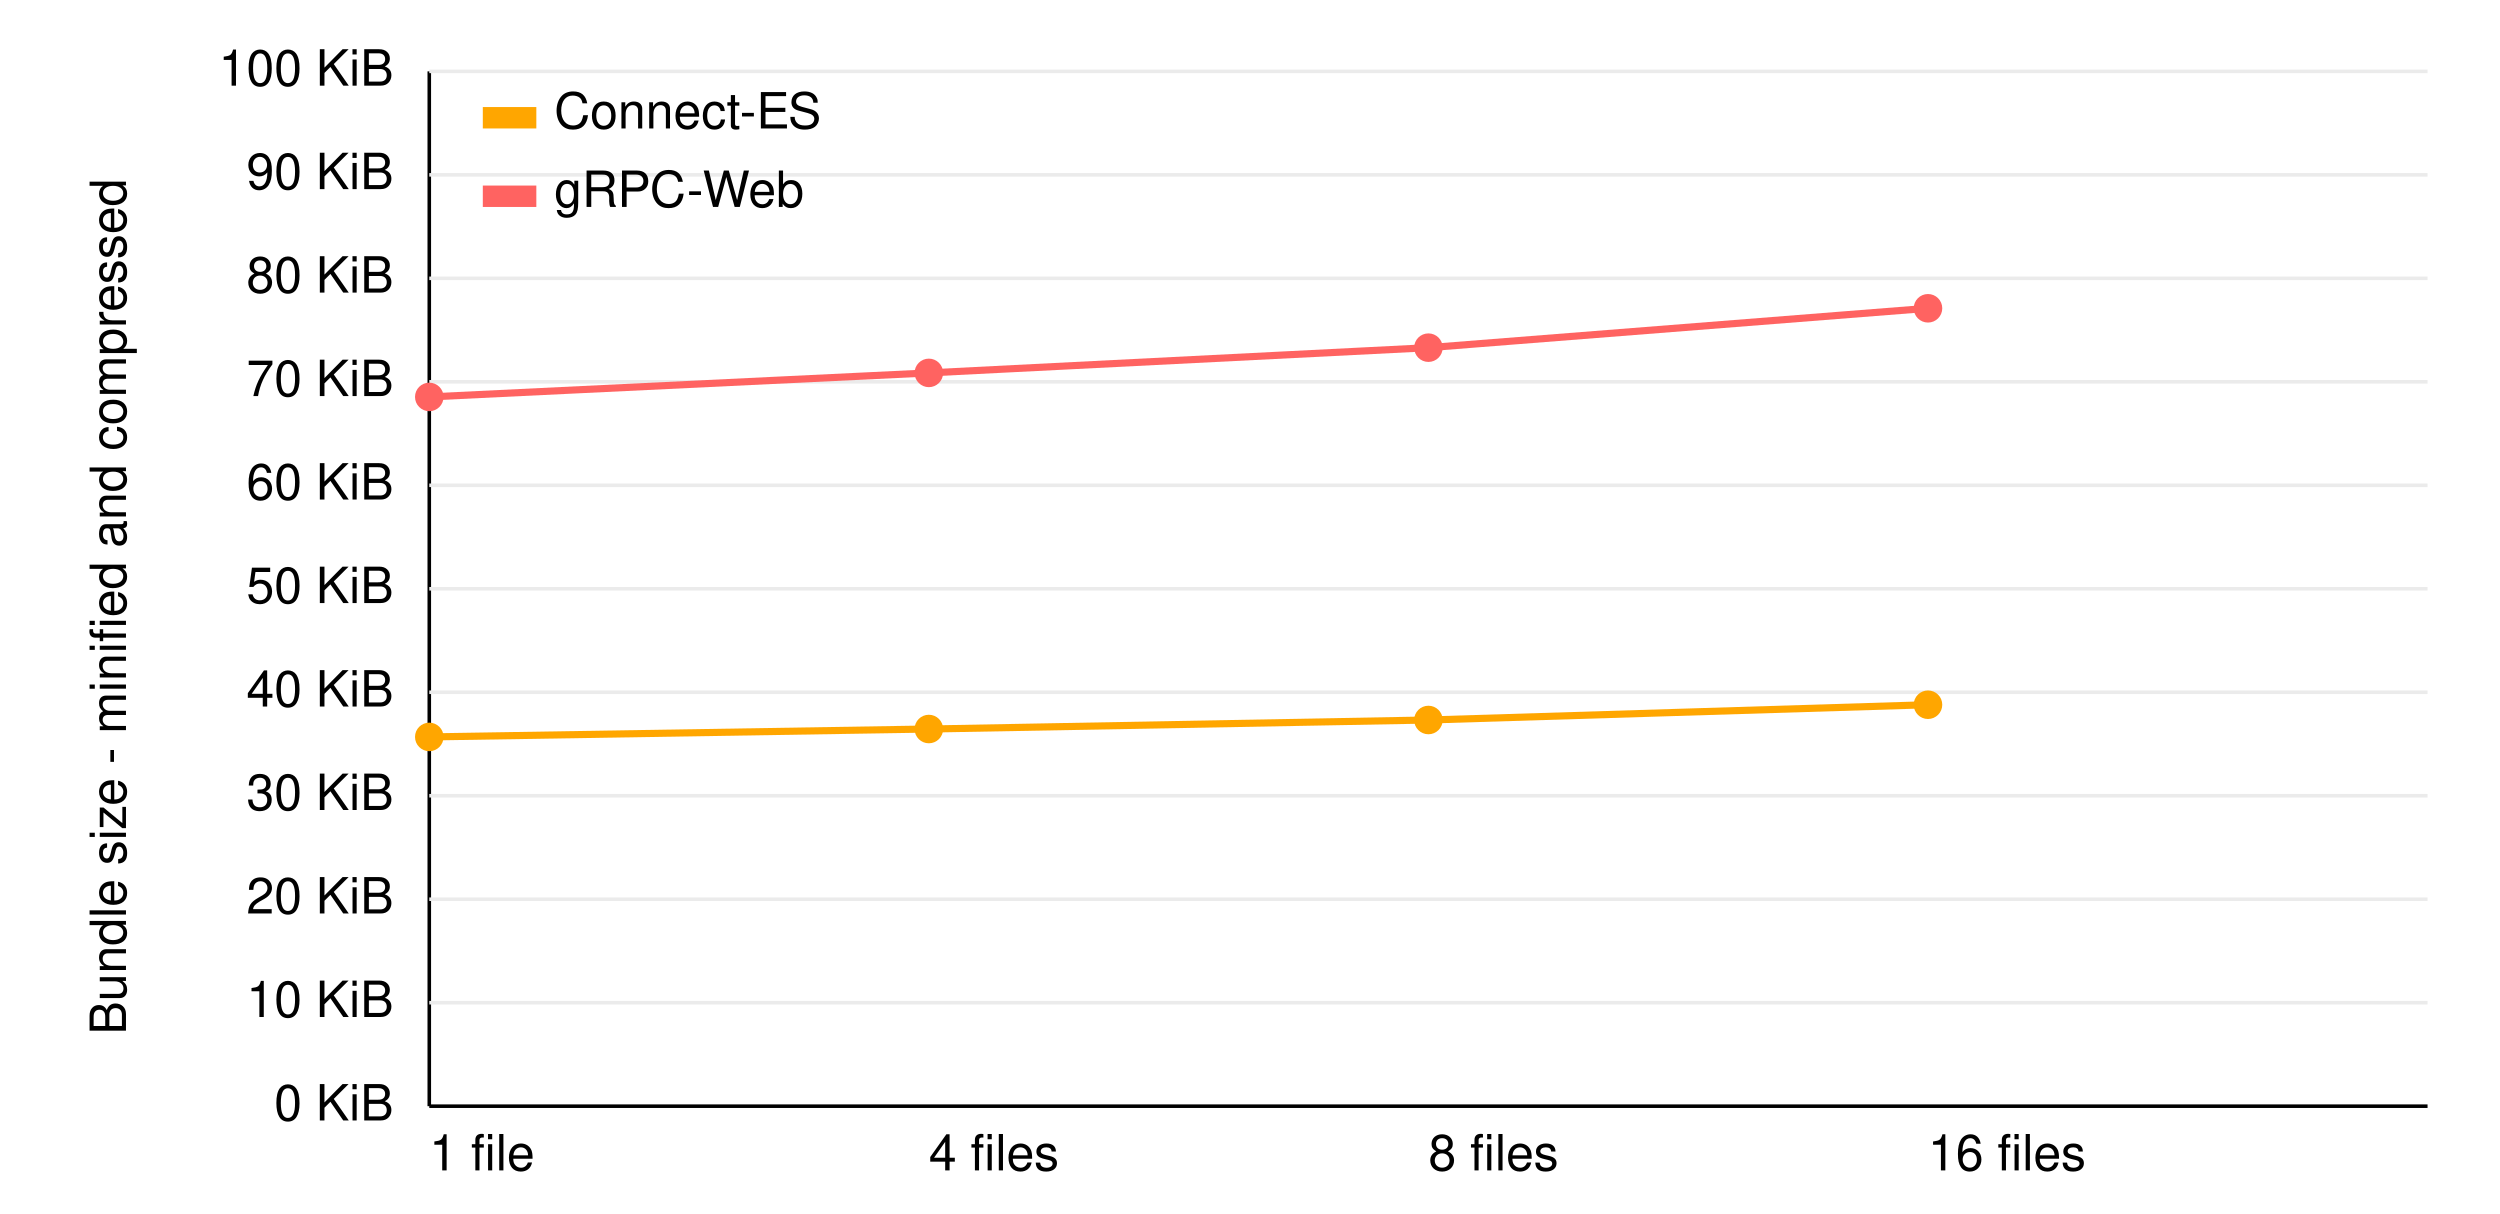
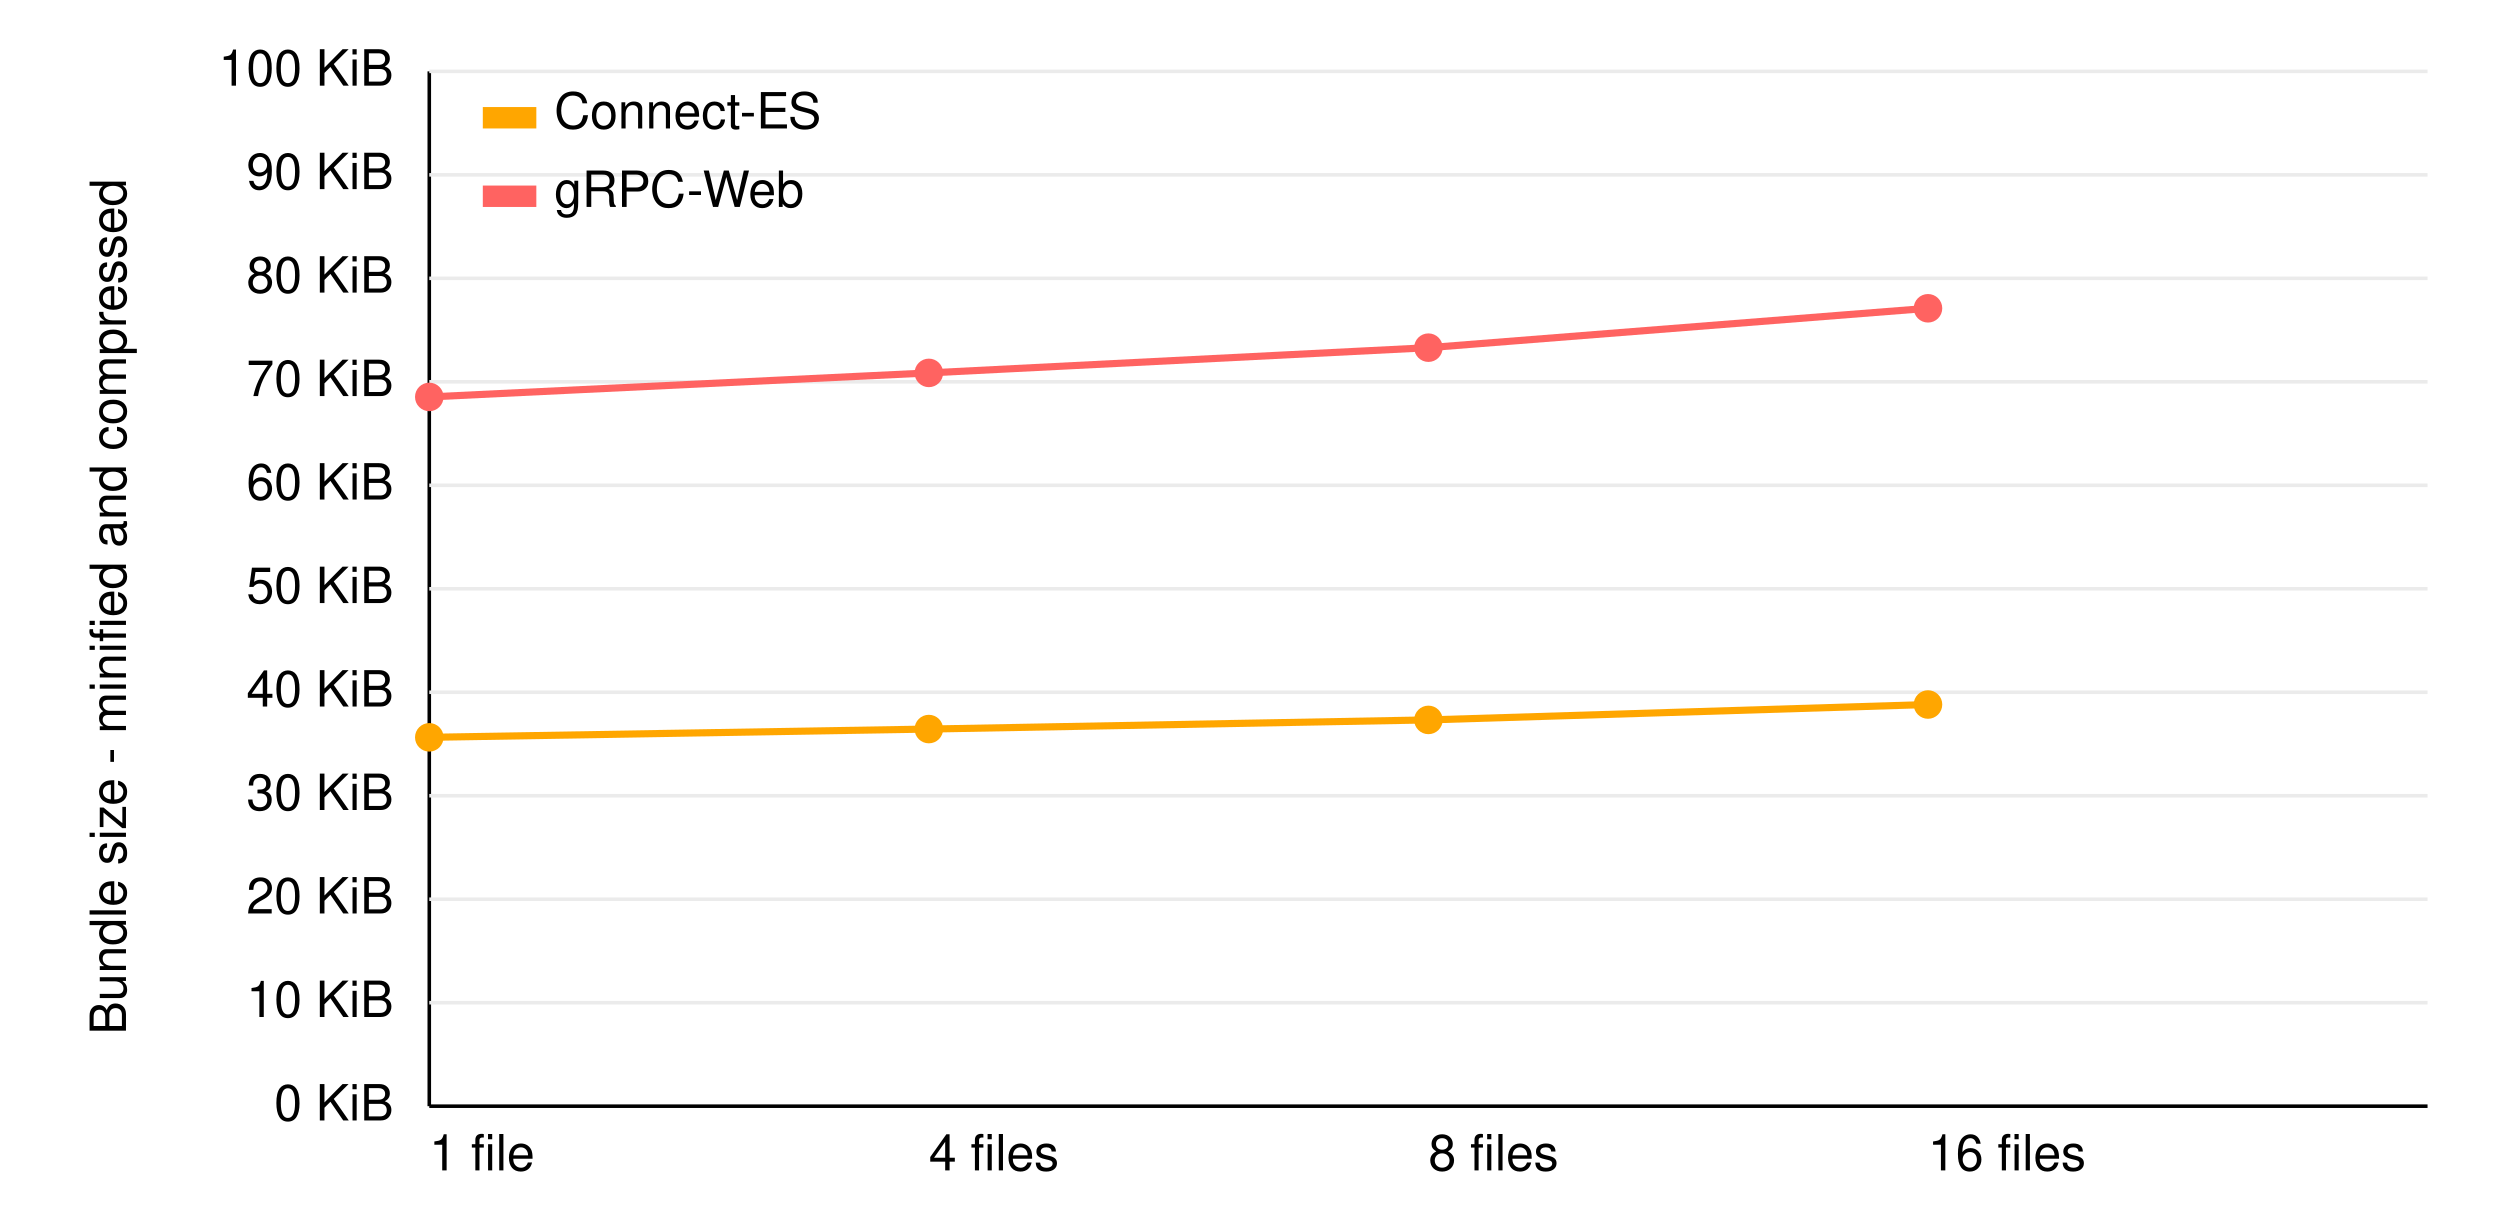
<svg xmlns="http://www.w3.org/2000/svg" version="1.1" width="680px" height="330px" viewBox="0 0 680 340" class="chart">
  <style>
      
      text {
        font: 14px Verdana, Helvetica, Arial, sans-serif;
      }
      
    </style>
  <g transform="translate(110,310)">
    <line y1="0" x2="560" stroke="black" />
    <text x="0" y="18" text-anchor="start">1 file</text>
    <text x="140" y="18" text-anchor="start">4 files</text>
    <text x="280" y="18" text-anchor="start">8 files</text>
    <text x="420" y="18" text-anchor="start">16 files</text>
  </g>
  <g transform="translate(110, 20)">
    <line x1="0" x2="0" y1="0" y2="290" stroke="black" />
    <g transform="rotate(-90), translate(-150,-85)">
      <text text-anchor="middle">Bundle size - minified and compressed</text>
    </g>
    <text x="-10" y="4" text-anchor="end">100 KiB</text>
    <line x1="0" x2="560" y1="0" y2="0" stroke="#ebebeb" />
    <text x="-10" y="33" text-anchor="end">90 KiB</text>
    <line x1="0" x2="560" y1="29" y2="29" stroke="#ebebeb" />
    <text x="-10" y="62" text-anchor="end">80 KiB</text>
    <line x1="0" x2="560" y1="58" y2="58" stroke="#ebebeb" />
    <text x="-10" y="91" text-anchor="end">70 KiB</text>
    <line x1="0" x2="560" y1="87" y2="87" stroke="#ebebeb" />
    <text x="-10" y="120" text-anchor="end">60 KiB</text>
    <line x1="0" x2="560" y1="116" y2="116" stroke="#ebebeb" />
    <text x="-10" y="149" text-anchor="end">50 KiB</text>
    <line x1="0" x2="560" y1="145" y2="145" stroke="#ebebeb" />
    <text x="-10" y="178" text-anchor="end">40 KiB</text>
    <line x1="0" x2="560" y1="174" y2="174" stroke="#ebebeb" />
    <text x="-10" y="207" text-anchor="end">30 KiB</text>
    <line x1="0" x2="560" y1="203" y2="203" stroke="#ebebeb" />
    <text x="-10" y="236" text-anchor="end">20 KiB</text>
    <line x1="0" x2="560" y1="232" y2="232" stroke="#ebebeb" />
    <text x="-10" y="265" text-anchor="end">10 KiB</text>
    <line x1="0" x2="560" y1="261" y2="261" stroke="#ebebeb" />
    <text x="-10" y="294" text-anchor="end">0 KiB</text>
  </g>
  <g transform="translate(110, 20)">
-     <polyline fill="none" stroke="#ffa600" stroke-width="2" points="0,186.518 140,184.303 280,181.774 420,177.495">
+     <polyline fill="none" stroke="#ffa600" stroke-width="2" points="0,186.631 140,184.314 280,181.748 420,177.435">
    </polyline>
-     <circle cx="0" cy="186.518" r="4" fill="#ffa600" />
-     <circle cx="140" cy="184.303" r="4" fill="#ffa600" />
-     <circle cx="280" cy="181.774" r="4" fill="#ffa600" />
-     <circle cx="420" cy="177.495" r="4" fill="#ffa600" />
+     <circle cx="0" cy="186.631" r="4" fill="#ffa600" />
+     <circle cx="140" cy="184.314" r="4" fill="#ffa600" />
+     <circle cx="280" cy="181.748" r="4" fill="#ffa600" />
+     <circle cx="420" cy="177.435" r="4" fill="#ffa600" />
  </g>
  <g transform="translate(110, 20)">
    <polyline fill="none" stroke="#ff6361" stroke-width="2" points="0,91.237 140,84.502 280,77.431 420,66.397">
    </polyline>
    <circle cx="0" cy="91.237" r="4" fill="#ff6361" />
    <circle cx="140" cy="84.502" r="4" fill="#ff6361" />
    <circle cx="280" cy="77.431" r="4" fill="#ff6361" />
    <circle cx="420" cy="66.397" r="4" fill="#ff6361" />
  </g>
  <g transform="translate(125, 30)">
    <g transform="translate(0, 0)">
      <rect width="15" height="6" fill="#ffa600" />
      <text x="20" y="6">Connect-ES</text>
    </g>
    <g transform="translate(0, 22)">
      <rect width="15" height="6" fill="#ff6361" />
      <text x="20" y="6">gRPC-Web</text>
    </g>
  </g>
</svg>
